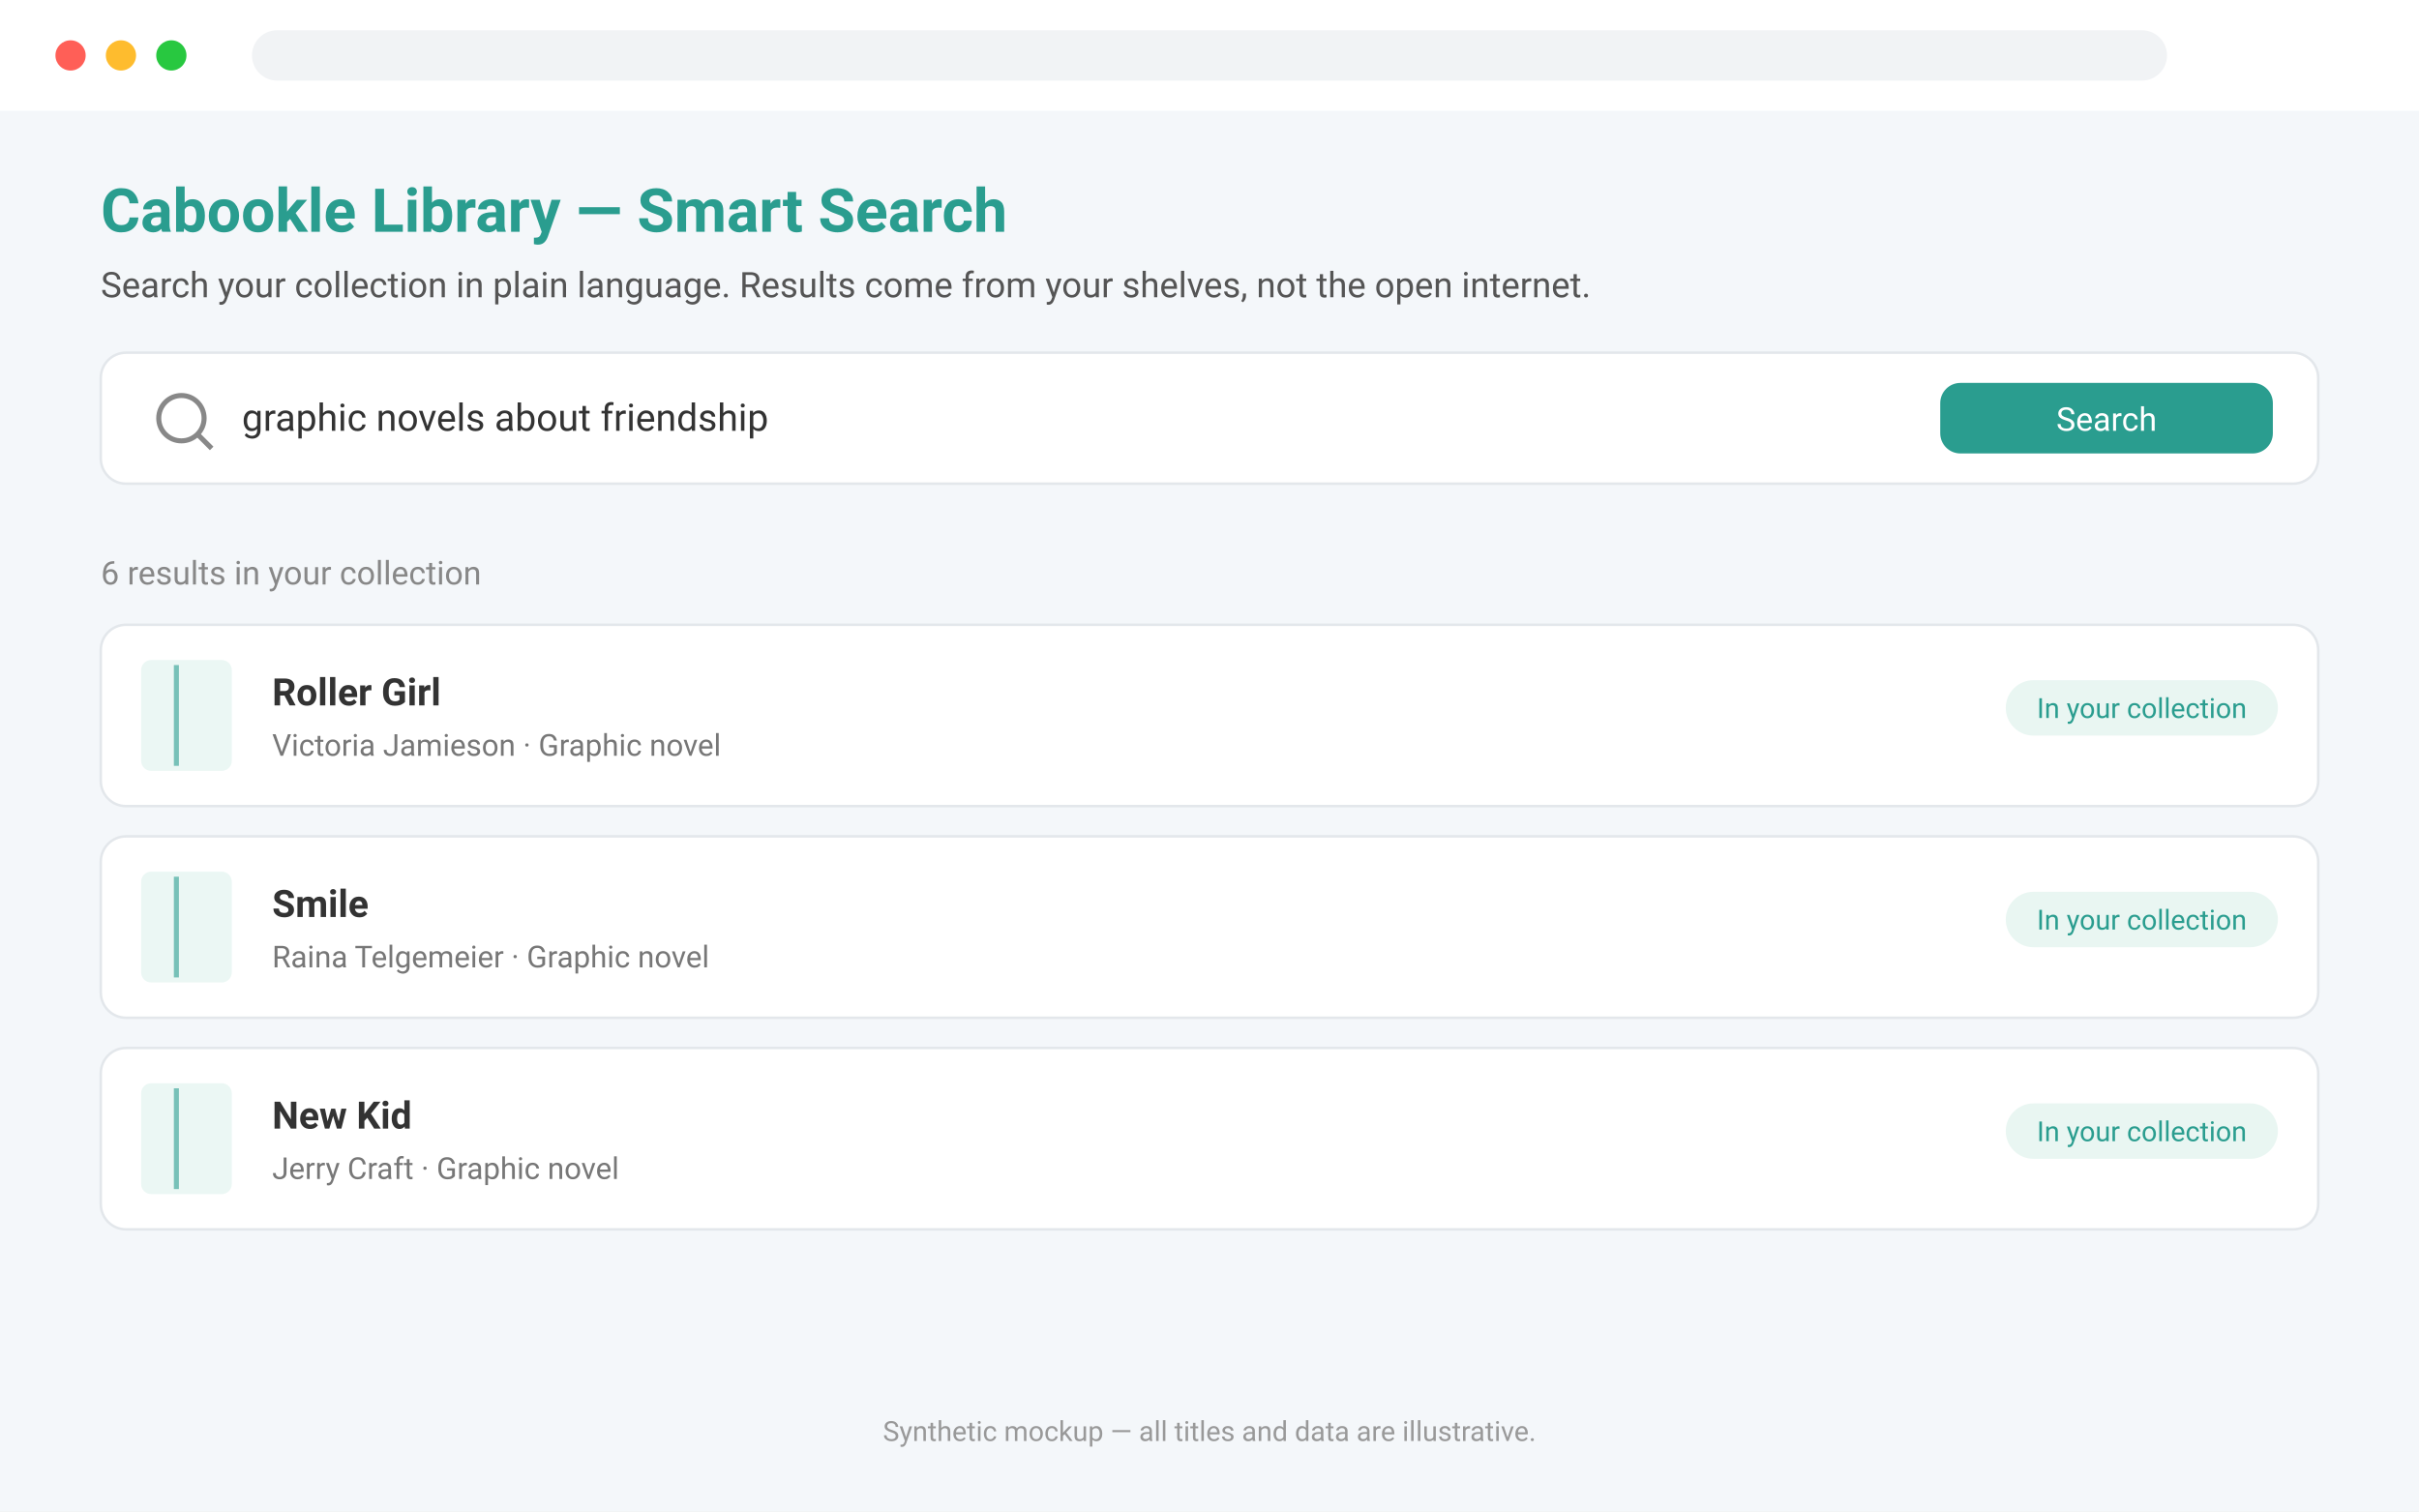
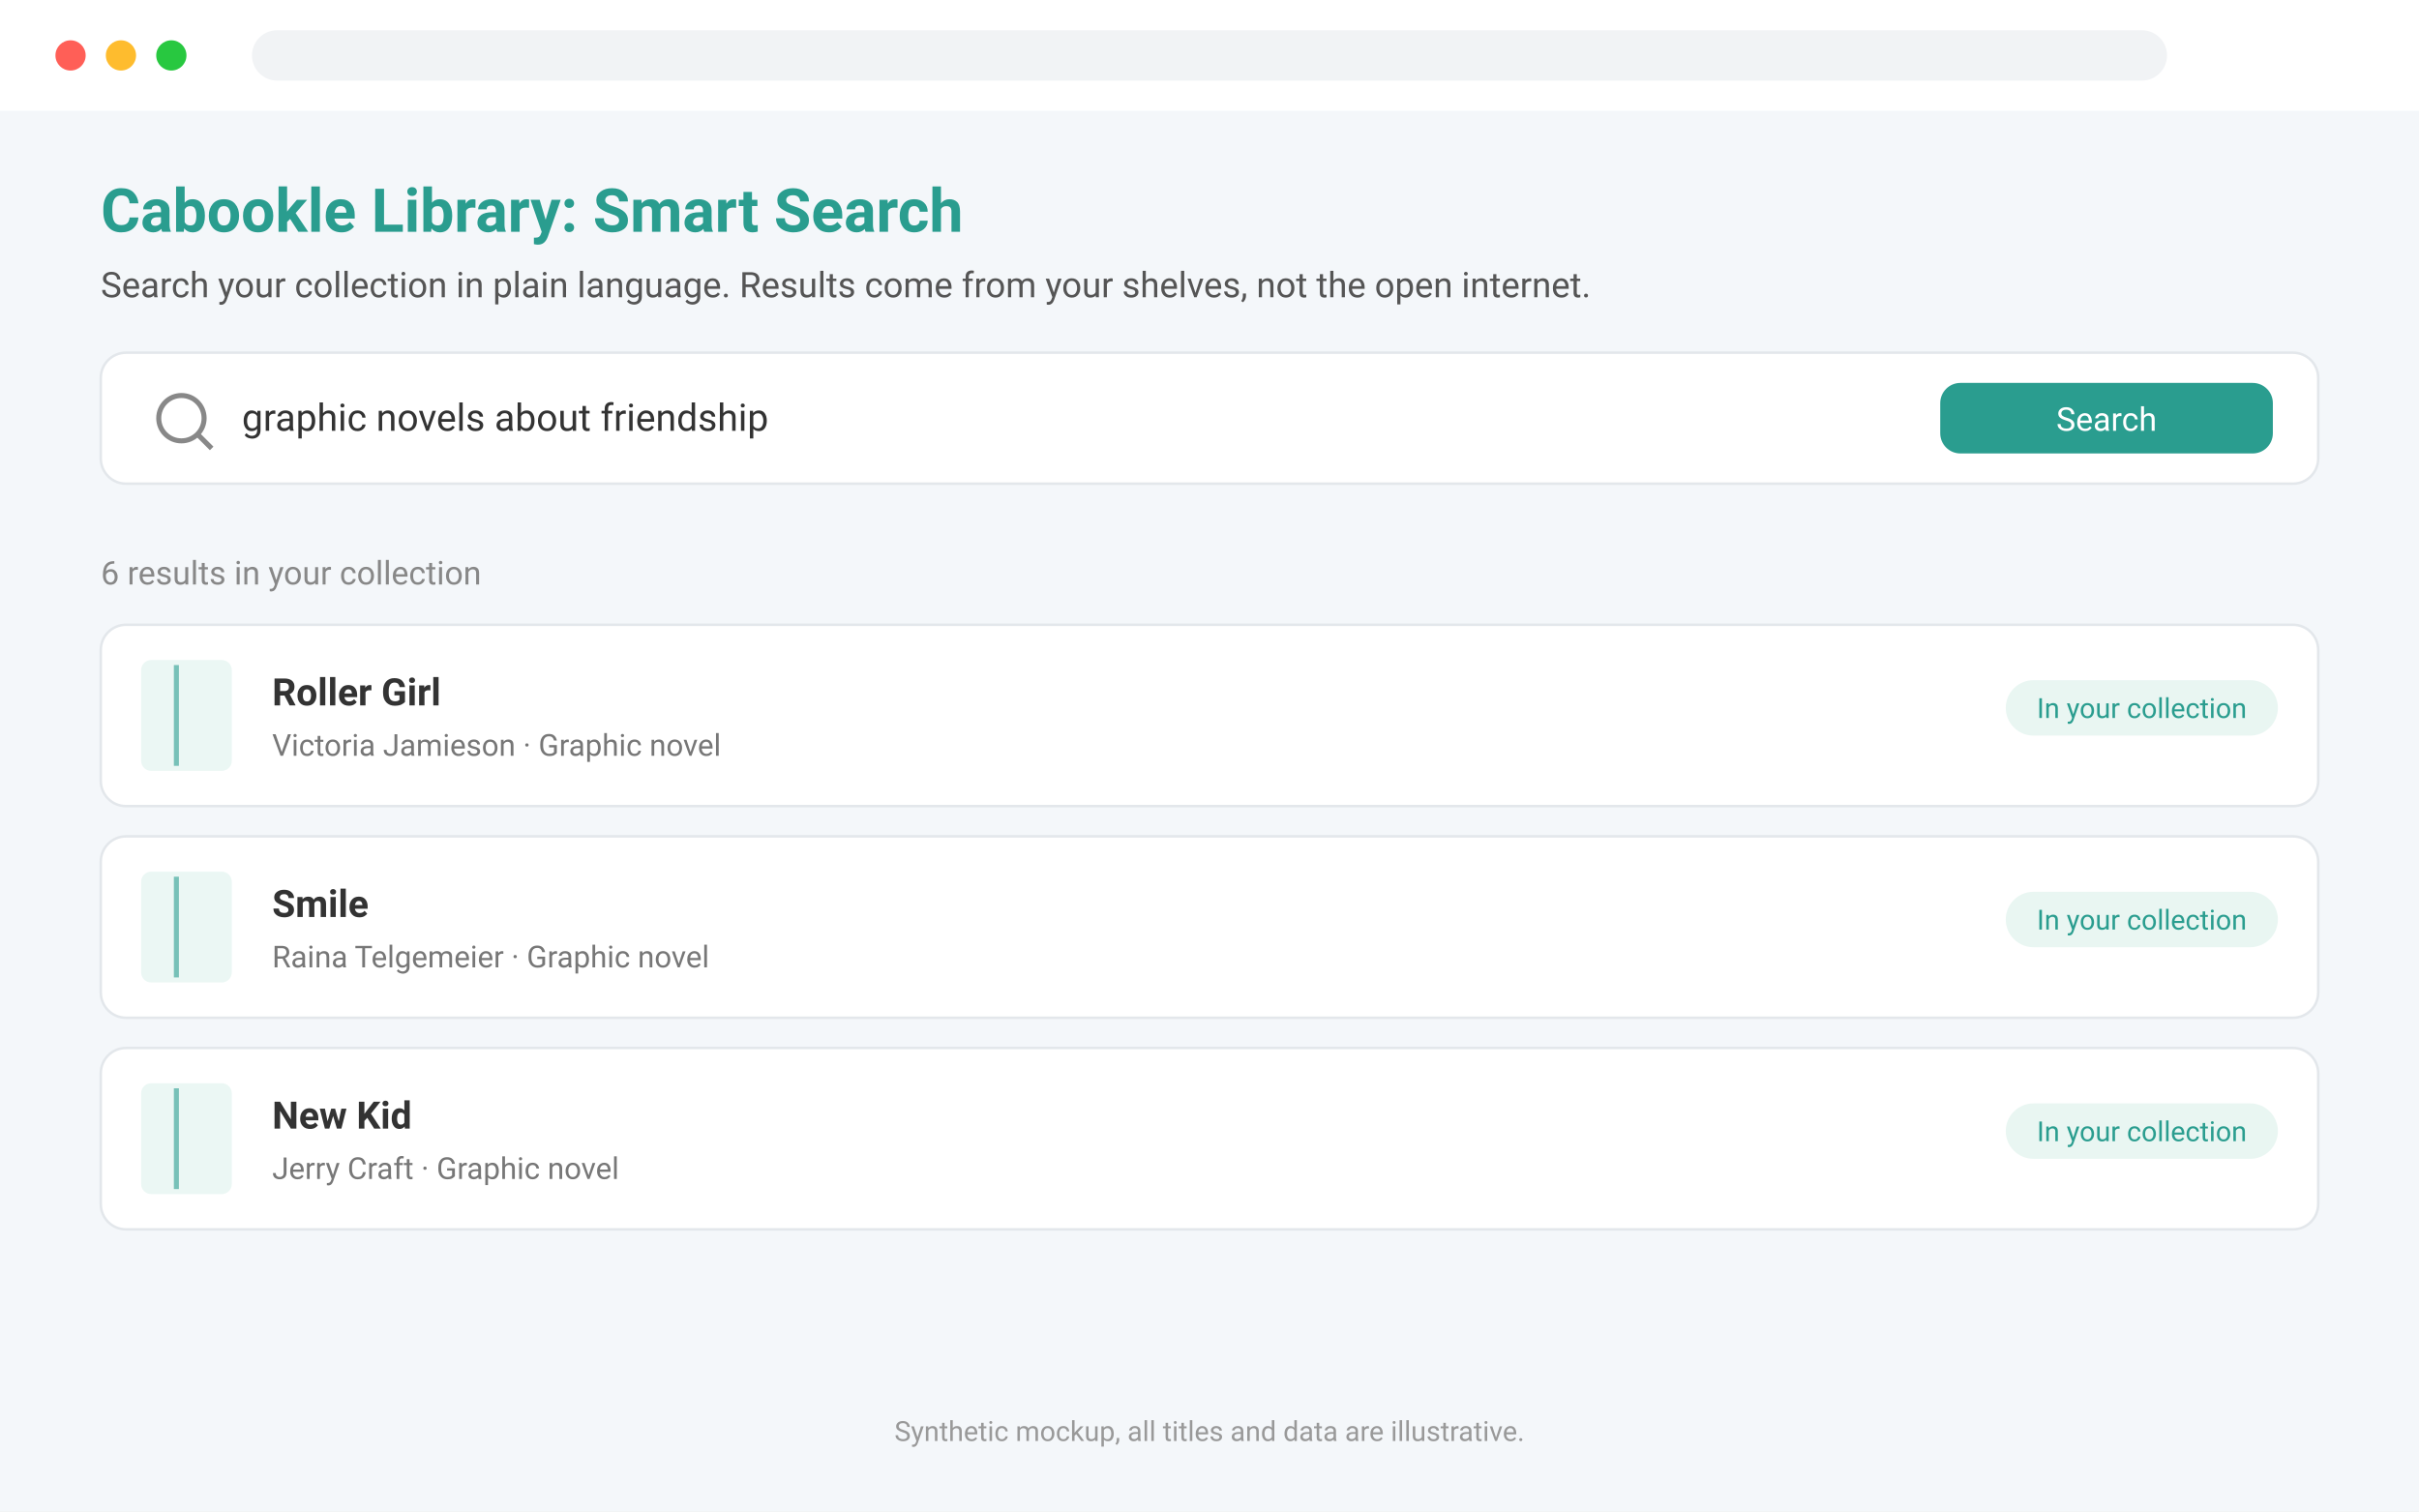
<svg xmlns="http://www.w3.org/2000/svg" viewBox="0 0 960 600" font-family="system-ui, -apple-system, 'Segoe UI', Roboto, sans-serif">
  <rect width="960" height="600" fill="#F4F7FA" />
  <rect x="0" y="0" width="960" height="44" fill="#ffffff" />
  <circle cx="28" cy="22" r="6" fill="#ff5f57" />
  <circle cx="48" cy="22" r="6" fill="#febc2e" />
  <circle cx="68" cy="22" r="6" fill="#28c840" />
  <rect x="100" y="12" width="760" height="20" rx="10" fill="#F1F3F5" />
-   <text x="40" y="92" font-size="24" font-weight="700" fill="#2A9D8F">Cabookle Library — Smart Search</text>
+   <text x="40" y="92" font-size="24" font-weight="700" fill="#2A9D8F">Cabookle Library: Smart Search</text>
  <text x="40" y="118" font-size="14" fill="#555">Search your collection in plain language. Results come from your shelves, not the open internet.</text>
  <rect x="40" y="140" width="880" height="52" rx="10" fill="#ffffff" stroke="#E3E7EB" />
  <circle cx="72" cy="166" r="9" fill="none" stroke="#888" stroke-width="2" />
  <line x1="78" y1="172" x2="84" y2="178" stroke="#888" stroke-width="2" />
  <text x="96" y="171" font-size="15" fill="#333">graphic novels about friendship</text>
  <rect x="770" y="152" width="132" height="28" rx="8" fill="#2A9D8F" />
  <text x="836" y="171" text-anchor="middle" font-size="13" fill="#ffffff">Search</text>
  <text x="40" y="232" font-size="13" fill="#888">6 results in your collection</text>
  <rect x="40" y="248" width="880" height="72" rx="10" fill="#ffffff" stroke="#E3E7EB" />
  <rect x="56" y="262" width="36" height="44" rx="4" fill="#EBF7F4" />
  <line x1="70" y1="264" x2="70" y2="304" stroke="#2A9D8F" stroke-width="2" opacity="0.6" />
  <text x="108" y="280" font-size="15" font-weight="600" fill="#333">Roller Girl</text>
  <text x="108" y="300" font-size="12" fill="#777">Victoria Jamieson · Graphic novel</text>
  <rect x="796" y="270" width="108" height="22" rx="11" fill="#E9F6F2" />
  <text x="850" y="285" text-anchor="middle" font-size="11" fill="#2A9D8F">In your collection</text>
  <rect x="40" y="332" width="880" height="72" rx="10" fill="#ffffff" stroke="#E3E7EB" />
  <rect x="56" y="346" width="36" height="44" rx="4" fill="#EBF7F4" />
  <line x1="70" y1="348" x2="70" y2="388" stroke="#2A9D8F" stroke-width="2" opacity="0.6" />
  <text x="108" y="364" font-size="15" font-weight="600" fill="#333">Smile</text>
  <text x="108" y="384" font-size="12" fill="#777">Raina Telgemeier · Graphic novel</text>
  <rect x="796" y="354" width="108" height="22" rx="11" fill="#E9F6F2" />
  <text x="850" y="369" text-anchor="middle" font-size="11" fill="#2A9D8F">In your collection</text>
  <rect x="40" y="416" width="880" height="72" rx="10" fill="#ffffff" stroke="#E3E7EB" />
  <rect x="56" y="430" width="36" height="44" rx="4" fill="#EBF7F4" />
  <line x1="70" y1="432" x2="70" y2="472" stroke="#2A9D8F" stroke-width="2" opacity="0.6" />
  <text x="108" y="448" font-size="15" font-weight="600" fill="#333">New Kid</text>
  <text x="108" y="468" font-size="12" fill="#777">Jerry Craft · Graphic novel</text>
  <rect x="796" y="438" width="108" height="22" rx="11" fill="#E9F6F2" />
  <text x="850" y="453" text-anchor="middle" font-size="11" fill="#2A9D8F">In your collection</text>
-   <text x="480" y="572" text-anchor="middle" font-size="11" fill="#999">Synthetic mockup — all titles and data are illustrative.</text>
+   <text x="480" y="572" text-anchor="middle" font-size="11" fill="#999">Synthetic mockup, all titles and data are illustrative.</text>
</svg>
